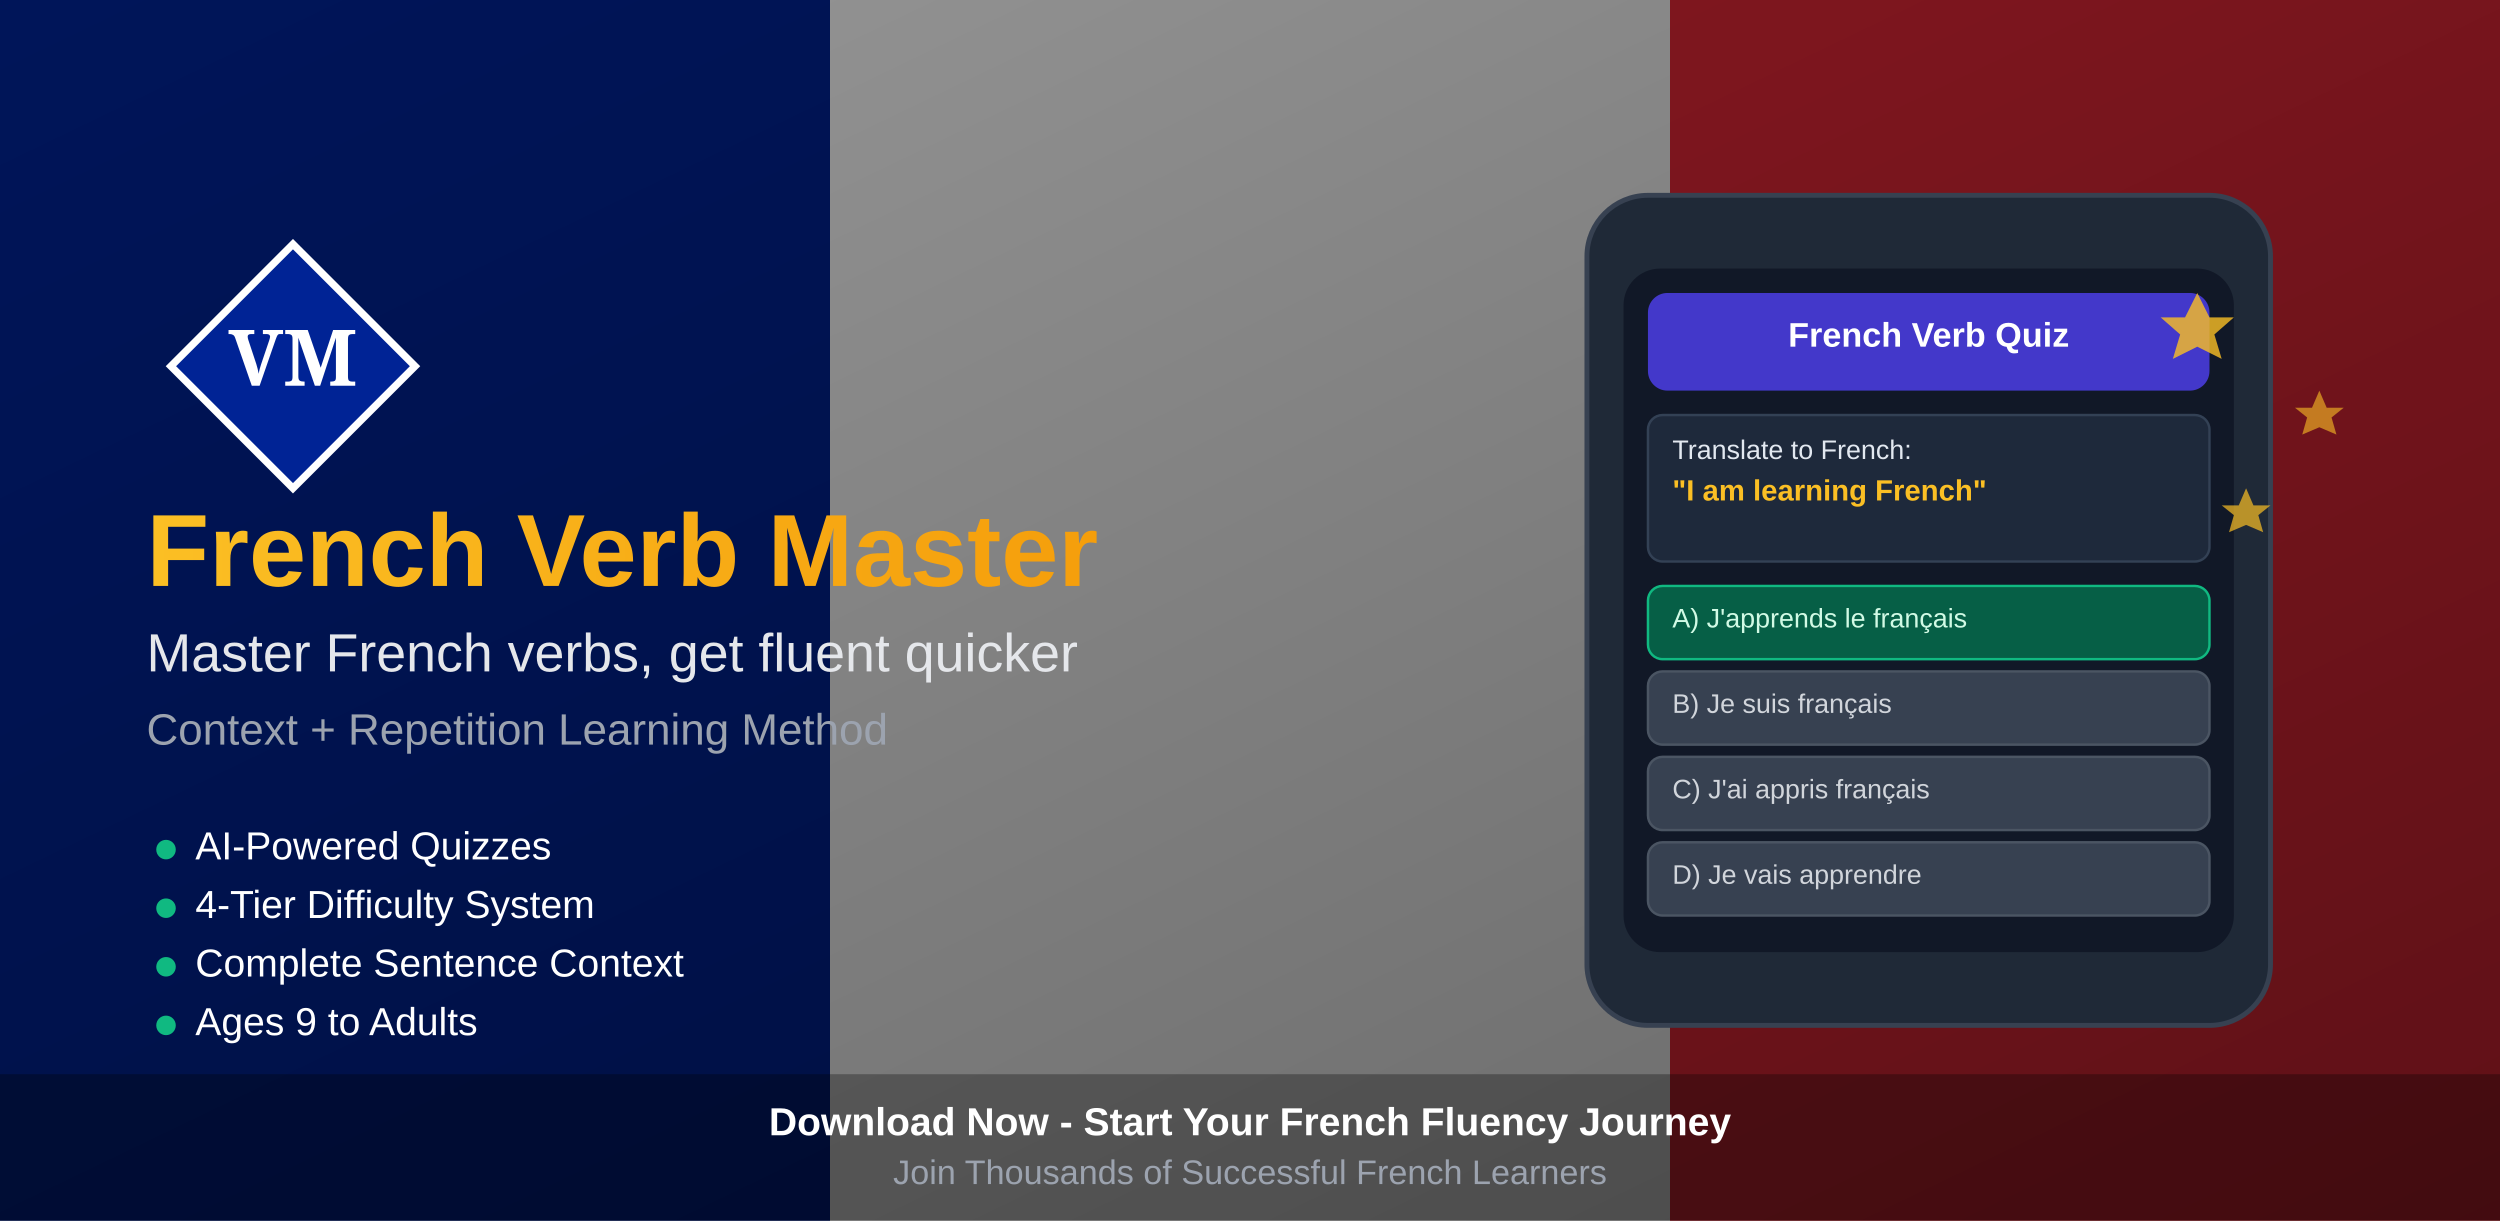
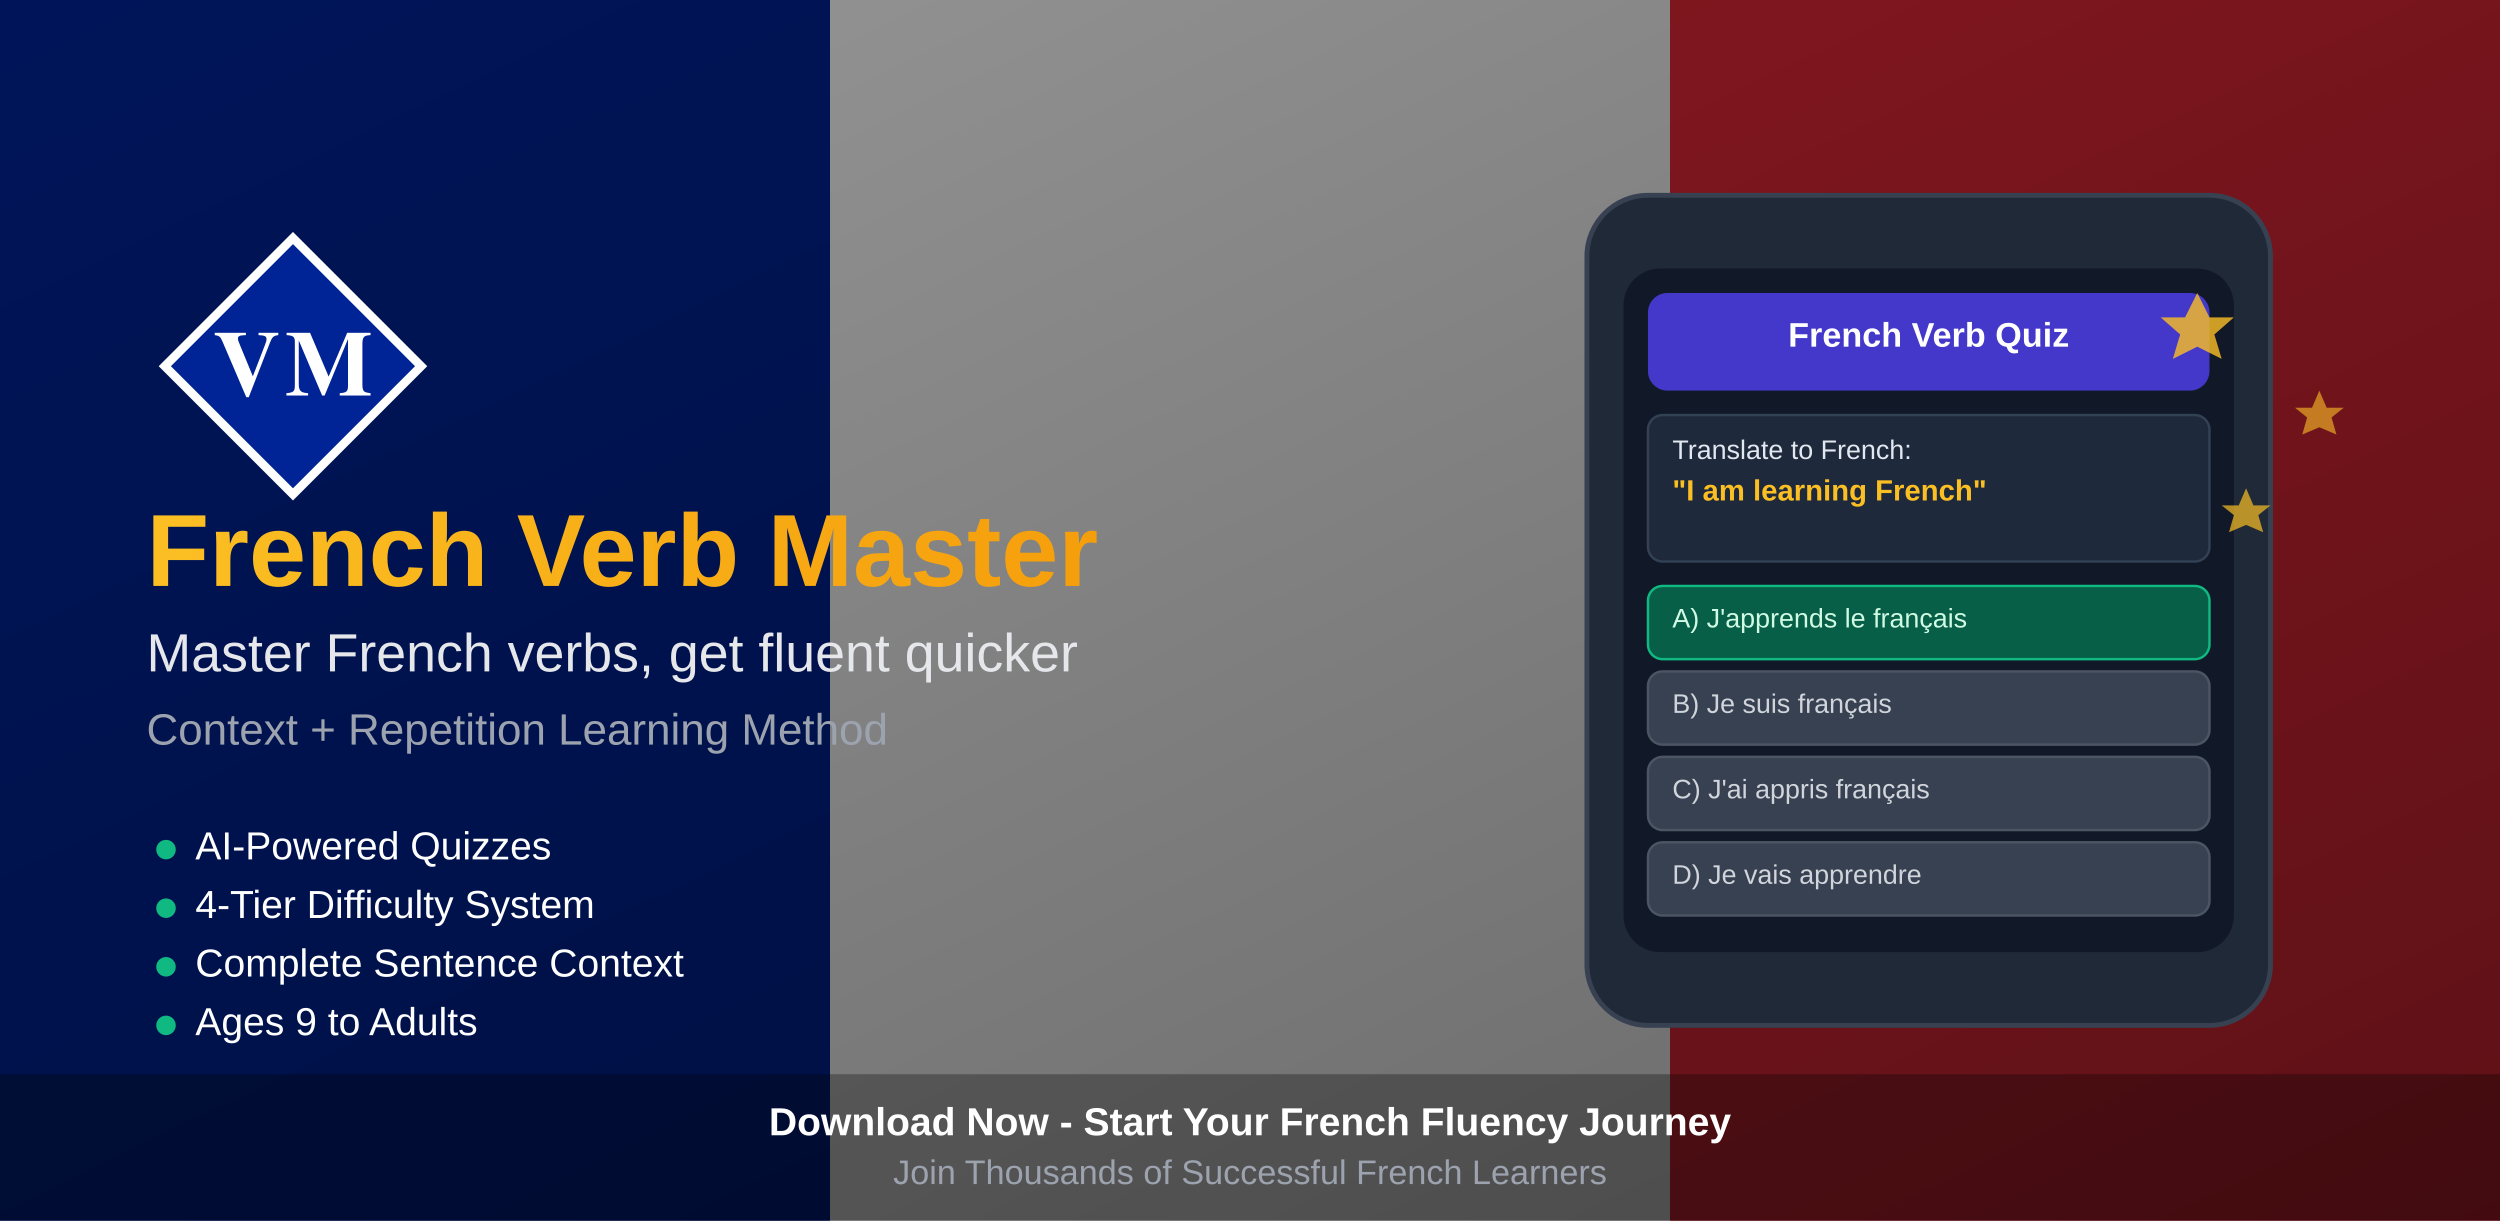
<svg xmlns="http://www.w3.org/2000/svg" width="1024" height="500" viewBox="0 0 1024 500">
  <defs>
    <linearGradient id="frenchFlag" x1="0%" y1="0%" x2="100%" y2="0%">
      <stop offset="0%" style="stop-color:#002395;stop-opacity:1" />
      <stop offset="33.33%" style="stop-color:#002395;stop-opacity:1" />
      <stop offset="33.33%" style="stop-color:#ffffff;stop-opacity:1" />
      <stop offset="66.66%" style="stop-color:#ffffff;stop-opacity:1" />
      <stop offset="66.66%" style="stop-color:#ed2939;stop-opacity:1" />
      <stop offset="100%" style="stop-color:#ed2939;stop-opacity:1" />
    </linearGradient>
    <linearGradient id="darkOverlay" x1="0%" y1="0%" x2="100%" y2="100%">
      <stop offset="0%" style="stop-color:#000000;stop-opacity:0.4" />
      <stop offset="100%" style="stop-color:#000000;stop-opacity:0.6" />
    </linearGradient>
    <linearGradient id="textGradient" x1="0%" y1="0%" x2="100%" y2="0%">
      <stop offset="0%" style="stop-color:#fbbf24;stop-opacity:1" />
      <stop offset="100%" style="stop-color:#f59e0b;stop-opacity:1" />
    </linearGradient>
  </defs>
  <rect width="1024" height="500" fill="url(#frenchFlag)" />
  <rect width="1024" height="500" fill="url(#darkOverlay)" />
  <g id="leftContent">
    <g transform="translate(120, 150)">
-       <polygon points="0,-50 50,0 0,50 -50,0" fill="#002395" stroke="white" stroke-width="3" />
-       <text x="0" y="8" text-anchor="middle" fill="white" font-family="serif" font-weight="bold" font-size="32">VM</text>
+       <polygon points="0,-55 55,0 0,55 -55,0" fill="white" />
+       <polygon points="0,-50 50,0 0,50 -50,0" fill="#002395" />
+       <text x="0" y="12" text-anchor="middle" fill="white" font-family="Times, serif" font-weight="bold" font-size="38" letter-spacing="2px">VM</text>
    </g>
    <text x="60" y="240" fill="url(#textGradient)" font-family="Arial, sans-serif" font-weight="bold" font-size="42">French Verb Master</text>
    <text x="60" y="275" fill="#e5e7eb" font-family="Arial, sans-serif" font-size="22">Master French verbs, get fluent quicker</text>
    <text x="60" y="305" fill="#9ca3af" font-family="Arial, sans-serif" font-size="18">Context + Repetition Learning Method</text>
    <g id="features" transform="translate(60, 340)">
      <circle cx="8" cy="8" r="4" fill="#10b981" />
      <text x="20" y="12" fill="white" font-family="Arial, sans-serif" font-size="16">AI-Powered Quizzes</text>
      <circle cx="8" cy="32" r="4" fill="#10b981" />
      <text x="20" y="36" fill="white" font-family="Arial, sans-serif" font-size="16">4-Tier Difficulty System</text>
      <circle cx="8" cy="56" r="4" fill="#10b981" />
      <text x="20" y="60" fill="white" font-family="Arial, sans-serif" font-size="16">Complete Sentence Context</text>
      <circle cx="8" cy="80" r="4" fill="#10b981" />
      <text x="20" y="84" fill="white" font-family="Arial, sans-serif" font-size="16">Ages 9 to Adults</text>
    </g>
  </g>
  <g id="phoneMockup" transform="translate(650, 80)">
    <rect x="0" y="0" width="280" height="340" rx="25" fill="#1f2937" stroke="#374151" stroke-width="2" />
    <rect x="15" y="30" width="250" height="280" rx="15" fill="#111827" />
    <rect x="25" y="40" width="230" height="40" rx="8" fill="#4338ca" />
    <text x="140" y="62" text-anchor="middle" fill="white" font-family="Arial, sans-serif" font-weight="bold" font-size="14">French Verb Quiz</text>
    <rect x="25" y="90" width="230" height="60" rx="6" fill="#1e293b" stroke="#334155" stroke-width="1" />
    <text x="35" y="108" fill="#e2e8f0" font-family="Arial, sans-serif" font-size="11">Translate to French:</text>
    <text x="35" y="125" fill="#fbbf24" font-family="Arial, sans-serif" font-weight="bold" font-size="12">"I am learning French"</text>
    <rect x="25" y="160" width="230" height="30" rx="6" fill="#065f46" stroke="#10b981" stroke-width="1" />
    <text x="35" y="177" fill="#d1fae5" font-family="Arial, sans-serif" font-size="11">A) J'apprends le français</text>
    <rect x="25" y="195" width="230" height="30" rx="6" fill="#374151" stroke="#4b5563" stroke-width="1" />
    <text x="35" y="212" fill="#d1d5db" font-family="Arial, sans-serif" font-size="11">B) Je suis français</text>
    <rect x="25" y="230" width="230" height="30" rx="6" fill="#374151" stroke="#4b5563" stroke-width="1" />
    <text x="35" y="247" fill="#d1d5db" font-family="Arial, sans-serif" font-size="11">C) J'ai appris français</text>
    <rect x="25" y="265" width="230" height="30" rx="6" fill="#374151" stroke="#4b5563" stroke-width="1" />
    <text x="35" y="282" fill="#d1d5db" font-family="Arial, sans-serif" font-size="11">D) Je vais apprendre</text>
  </g>
  <rect x="0" y="440" width="1024" height="60" fill="rgba(0,0,0,0.3)" />
  <text x="512" y="465" text-anchor="middle" fill="white" font-family="Arial, sans-serif" font-weight="bold" font-size="16">Download Now - Start Your French Fluency Journey</text>
  <text x="512" y="485" text-anchor="middle" fill="#9ca3af" font-family="Arial, sans-serif" font-size="14">Join Thousands of Successful French Learners</text>
  <g id="stars">
    <polygon points="900,120 905,130 915,130 907,137 910,147 900,142 890,147 893,137 885,130 895,130" fill="#fbbf24" opacity="0.8" />
    <polygon points="950,160 953,167 960,167 955,171 957,178 950,175 943,178 945,171 940,167 947,167" fill="#fbbf24" opacity="0.6" />
    <polygon points="920,200 923,207 930,207 925,211 927,218 920,215 913,218 915,211 910,207 917,207" fill="#fbbf24" opacity="0.7" />
  </g>
</svg>
